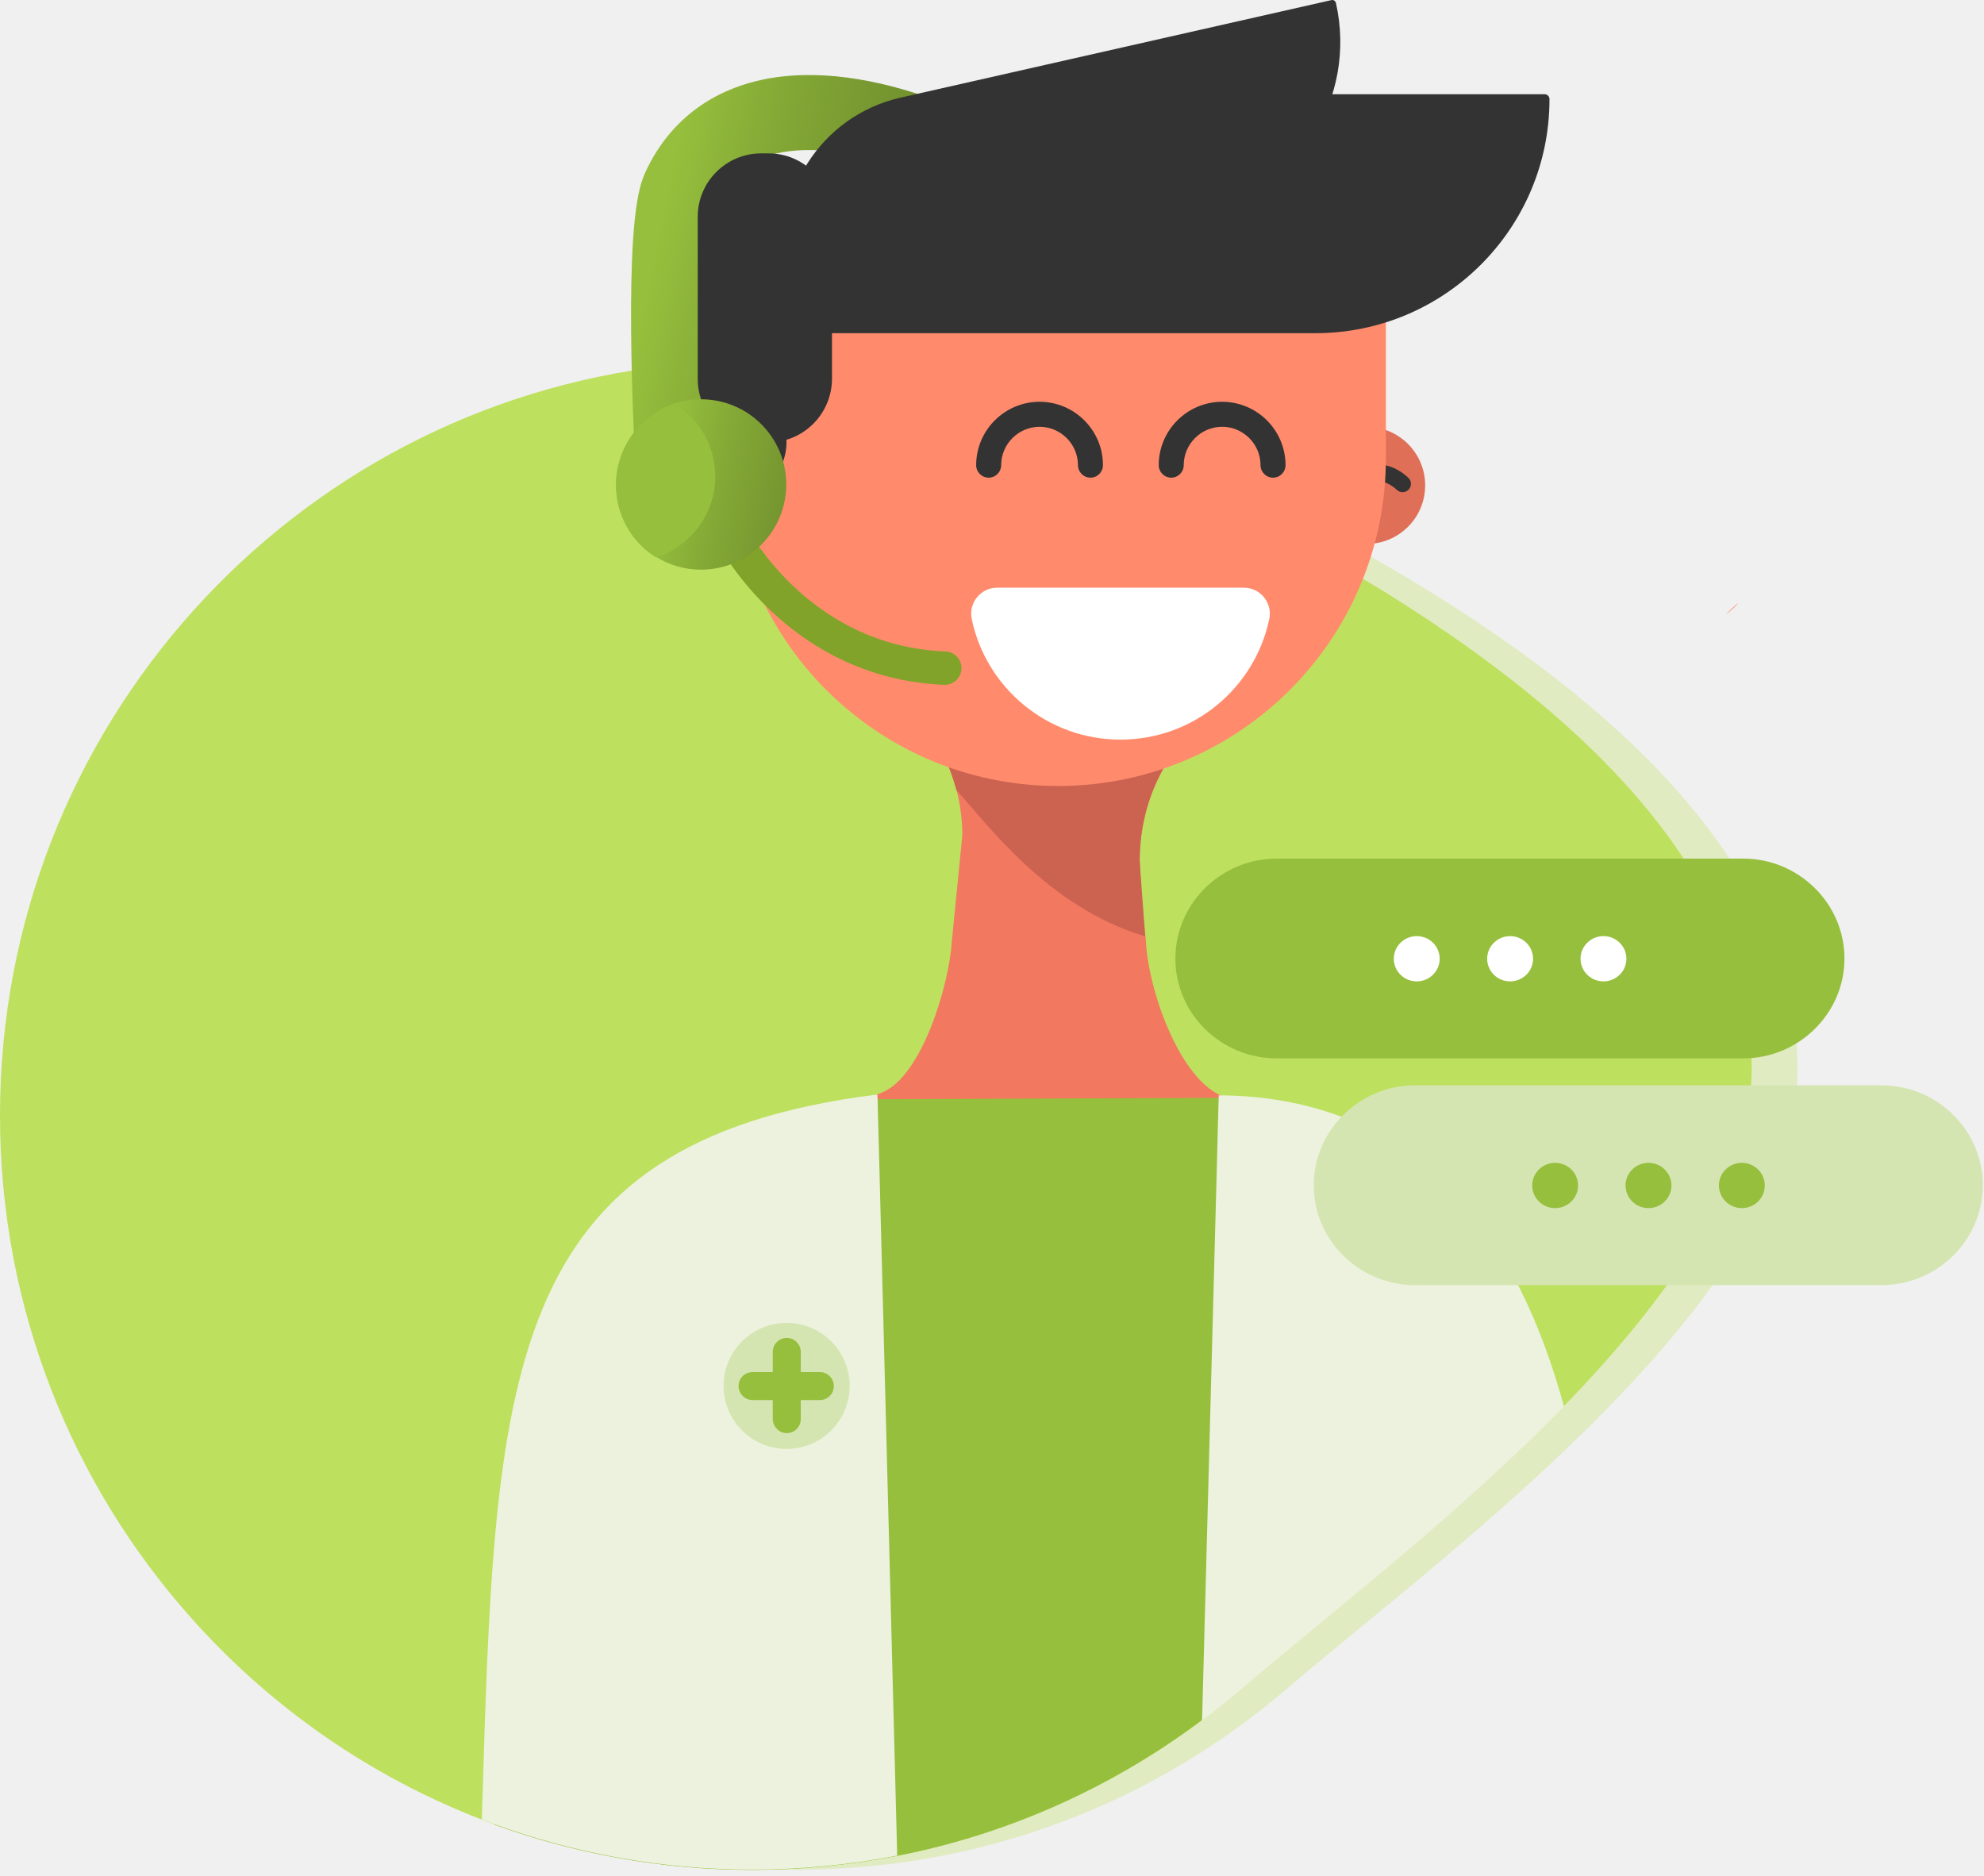
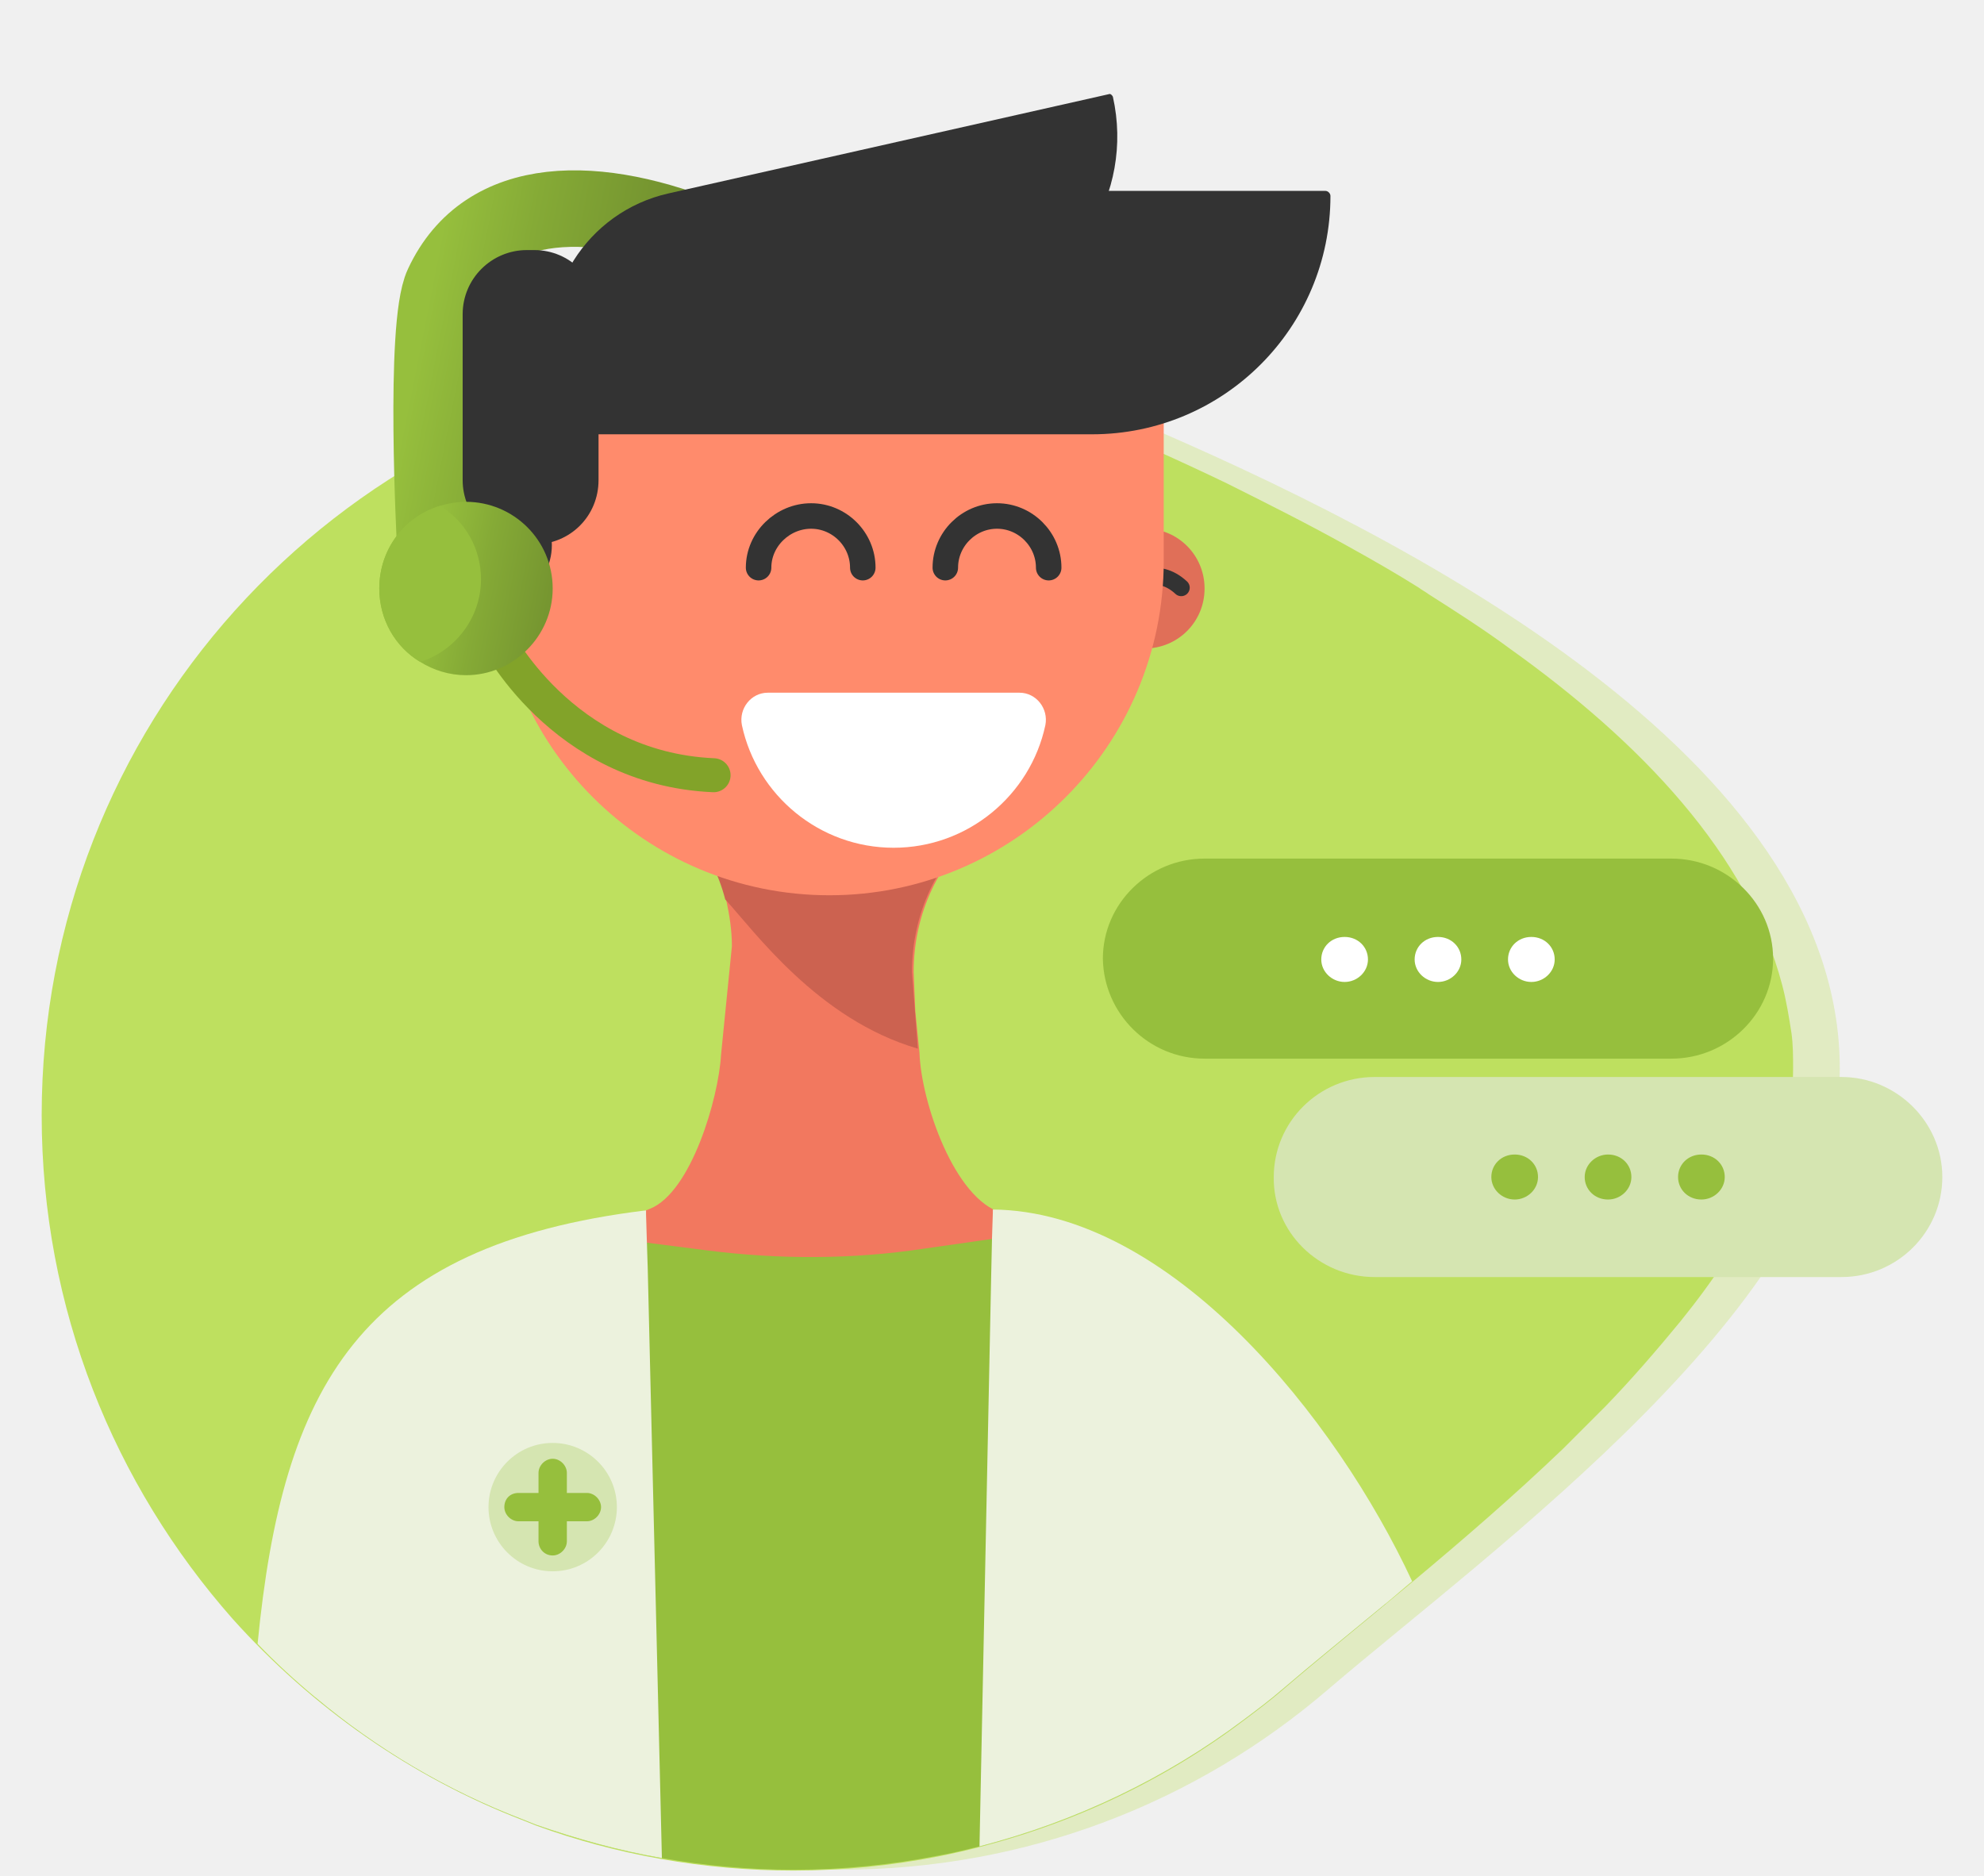
- <svg xmlns="http://www.w3.org/2000/svg" xmlns:xlink="http://www.w3.org/1999/xlink" width="238" height="225" viewBox="0 0 238 225" version="1.1">
-   <g id="Canvas" transform="translate(-10624 -18606)">
-     <g id="Doctor service">
-       <g id="Group 2">
-         <g id="Group">
-           <g id="Group">
-             <g id="Group">
-               <g id="path0 fill 8">
-                 <use xlink:href="#path0_fill" transform="translate(10629.5 18649.3)" fill="#BEE05F" fill-opacity="0.32" />
-               </g>
-               <g id="Vector">
-                 <use xlink:href="#path1_fill" transform="translate(10624 18649.3)" fill="#BEE05F" />
-               </g>
-             </g>
-             <g id="Vector">
-               <use xlink:href="#path2_fill" transform="translate(10831 18678.3)" fill="#FF8B6C" />
-             </g>
+ <svg xmlns="http://www.w3.org/2000/svg" version="1.1" id="Layer_1" x="0px" y="0px" viewBox="0 0 238 225" style="enable-background:new 0 0 238 225;" xml:space="preserve">
+   <style type="text/css">
+ 	.st0{fill:#BEE05F;fill-opacity:0.32;}
+ 	.st1{fill:#BEE05F;}
+ 	.st2{fill:#FF8B6C;}
+ 	.st3{fill:none;stroke:#333333;stroke-width:2;stroke-linecap:round;stroke-linejoin:round;stroke-miterlimit:10;}
+ 	.st4{fill:#96BF3D;}
+ 	.st5{fill:none;stroke:url(#SVGID_1_);stroke-width:9.177;stroke-miterlimit:10;}
+ 	.st6{fill:#F2785F;}
+ 	.st7{fill:#CC6250;}
+ 	.st8{fill:#E06F58;}
+ 	.st9{fill:none;stroke:#333333;stroke-width:2.039;stroke-linecap:round;stroke-linejoin:round;stroke-miterlimit:10;}
+ 	.st10{fill:none;stroke:#333333;stroke-width:3.059;stroke-linecap:round;stroke-linejoin:round;stroke-miterlimit:10;}
+ 	.st11{fill:#FFFFFF;}
+ 	.st12{fill:#333333;}
+ 	.st13{fill:none;stroke:#82A329;stroke-width:4.079;stroke-linecap:round;stroke-linejoin:round;stroke-miterlimit:10;}
+ 	.st14{fill:url(#SVGID_2_);}
+ 	.st15{fill:#ECF2DD;}
+ 	.st16{fill:#D5E5B1;}
+ </style>
+   <g>
+     <path class="st0" d="M10.6,133.8c0,23.2,8.7,44.3,22.9,60.3c16.5,18.5,40.6,30.2,67.3,30.2c22.4,0,42.8-8.1,58.6-21.7   c19.4-16.6,61.3-46.8,61.3-74.4c0-37.4-52.2-63.9-84.6-77.7c-2.5-1.1-5.2-2-7.8-2.9c-8.7-2.8-17.9-4.3-27.5-4.3   C51,43.3,10.6,83.8,10.6,133.8z" />
+     <path class="st1" d="M215.1,128.2c0,10-5.5,20.4-13.5,30.3c-2.8,3.4-5.8,6.9-9,10.2c-1.7,1.7-3.4,3.4-5.1,5.1   c-11.9,11.4-25,21.5-33.6,28.9c-1.5,1.3-3.1,2.5-4.7,3.7c-10.6,8-23.1,13.6-36.6,16.3c-5.6,1.1-11.4,1.7-17.4,1.7   c-10.8,0-21.3-1.9-30.9-5.4c-0.5-0.2-1-0.4-1.5-0.6c-13.5-5.2-25.4-13.6-34.9-24.2C13.7,178.1,5,157,5,133.8   c0-46.6,35.1-84.9,80.2-90c1.2-0.1,2.4-0.3,3.5-0.3c2.2-0.2,4.3-0.2,6.6-0.2c0.4,0,0.8,0,1.1,0c0.1,0,0.3,0,0.4,0   c2.7,0.1,5.3,0.2,8,0.5c4.8,0.5,9.6,1.4,14.2,2.7c1.3,0.4,2.6,0.7,3.8,1.1c2.7,0.9,5.3,1.8,7.8,2.9c5.1,2.2,10.8,4.7,16.6,7.5   c4.8,2.4,9.8,4.9,14.8,7.7c2.7,1.5,5.5,3.1,8.2,4.8c0.4,0.3,0.8,0.5,1.2,0.8c3.3,2.1,6.6,4.2,9.7,6.5   c15.7,11.2,28.6,24.7,32.7,40.4c0.5,1.9,0.8,3.8,1.1,5.7C215.1,125.3,215.1,126.8,215.1,128.2z" />
+     <path class="st2" d="M92.6,65.2c3.9,0,7-3.1,7-7c0-3.9-3.1-7-7-7s-7,3.1-7,7C85.6,62.1,88.7,65.2,92.6,65.2z" />
+     <path class="st3" d="M93.7,57.5c0,0-2.8-2-5.7,0.6" />
+     <g>
+       <g>
+         <path class="st4" d="M166.2,192.4c-4.6,3.8-8.8,7.2-12.3,10.2c-1.5,1.3-3.1,2.5-4.7,3.7c-9.3,7-20.1,12.2-31.7,15.2     c-1.6,0.4-3.2,0.8-4.9,1.1c-5.6,1.1-11.4,1.7-17.4,1.7c-5.4,0-10.7-0.5-15.8-1.4c-5.2-0.9-10.2-2.3-15.1-4     c-0.5-0.2-1-0.4-1.5-0.6c-9.2-3.5-17.6-8.5-25-14.7c4.5-20.8,9.3-42.7,11.7-44.8c8-7.2,20.1-11.2,24.8-12.5c0.1,0,0.1,0,0.2-0.1     c0.2,0,0.3-0.1,0.4-0.1c0.1,0,0.3-0.1,0.3-0.1c0,0,0,0,0.1,0c0.1,0,0.2,0,0.2-0.1c0.1,0,0.3-0.1,0.4-0.1l0.1,0h0c0,0,0,0,0,0     c0,0,0,0,0.1,0c0,0,0,0,0,0h1.3l41.7-0.2h0.9c0,0,0,0,0,0c0,0,0,0,0,0c0,0,0,0,0,0c0,0,0,0,0,0c0,0,0,0,0.1,0     c0.1,0,0.2,0,0.3,0.1c0.1,0,0.1,0,0.2,0c0.1,0,0.1,0,0.2,0.1c0.1,0,0.1,0,0.2,0.1c0,0,0.1,0,0.1,0c0.1,0,0.1,0,0.2,0.1     c0.1,0,0.1,0,0.2,0.1c4.5,1.2,16.6,5.2,24.5,13.4C148.1,161.2,160.5,178.6,166.2,192.4z" />
+       </g>
+       <g>
+         <linearGradient id="SVGID_1_" gradientUnits="userSpaceOnUse" x1="-434.721" y1="642.091" x2="-433.702" y2="642.091" gradientTransform="matrix(-31.3256 -6.2037 6.206 -31.3138 -17516.387 17436.363)">
+           <stop offset="0" style="stop-color:#718F2E" />
+           <stop offset="0.272" style="stop-color:#769630" />
+           <stop offset="0.669" style="stop-color:#85AA36" />
+           <stop offset="1" style="stop-color:#96BF3D" />
+         </linearGradient>
+         <path class="st5" d="M52.2,65.3c0,0-1.4-26.2,0.9-31.1c5.2-11.2,18.7-11.1,32.5-5.3" />
+         <g>
+           <path class="st6" d="M75.7,145.9l2.3-0.9c4.9-2,8.2-13.2,8.5-18.5l1.3-13c0-1.9-0.3-3.8-0.7-5.6c-0.8-3.1-2.2-5.9-4.2-8.5      c-0.3-0.3-0.5-0.6-0.7-0.7l35.7-0.2h0.8c-0.2,0.1-0.4,0.2-0.6,0.4c0,0,0,0,0,0c-5.5,4.1-8.5,10.8-8.5,17.7l0.2,4.7l0.5,5      c0.2,5.9,4.2,17.6,9.9,19.2c1.5,0.6,1.3,2.7-0.3,3l-9.1,1.3c-8.6,1.3-17.4,1.3-26,0.2l-8.6-1.1      C74.4,148.6,74.2,146.4,75.7,145.9z" />
+           <path class="st7" d="M82.1,98.7c0.3,0.1,0.5,0.4,0.7,0.7c1.9,2.5,3.4,5.4,4.2,8.5c3.5,3.8,11.1,14.4,23.1,17.9l-0.7-9.2      c0-6.9,3-13.6,8.5-17.7c-0.1-0.1-0.1-0.3-0.2-0.4L82.1,98.7z" />
+         </g>
+         <g>
+           <g>
+             <path class="st8" d="M137.3,77.8c4,0,7.2-3.2,7.2-7.2c0-4-3.2-7.2-7.2-7.2c-4,0-7.2,3.2-7.2,7.2       C130.1,74.6,133.3,77.8,137.3,77.8z" />
+             <path class="st9" d="M135.9,69.9c0,0,2.9-2.1,5.8,0.6" />
+             <path class="st2" d="M99.5,107.4c22.1,0,40.1-18,40.1-40.1V33.5h-49c-17.2,0-31.2,14-31.2,31.2v2.7       C59.4,89.5,77.4,107.4,99.5,107.4z" />
+             <path class="st10" d="M125.8,68.1c0-3.4-2.8-6.2-6.2-6.2c-3.4,0-6.2,2.8-6.2,6.2" />
+             <path class="st10" d="M103.5,68.1c0-3.4-2.8-6.2-6.2-6.2S91,64.7,91,68.1" />
+             <path class="st11" d="M92.1,83.1c-2,0-3.5,1.9-3.1,3.9c1.8,8.4,9.3,14.7,18.2,14.7s16.4-6.3,18.2-14.7c0.4-2-1.1-3.9-3.1-3.9       H92.1z" />
          </g>
+           <path class="st12" d="M63.3,52.1h67.7c15.8,0,28.6-12.8,28.6-28.6c0-0.3-0.3-0.6-0.6-0.6H87.4c-13.3,0-24.1,10.8-24.1,24.1V52.1      z" />
+           <path class="st12" d="M67.4,48.7l49.8-11.3c11.7-2.6,18.9-14.2,16.3-25.8c-0.1-0.2-0.3-0.4-0.5-0.3L80.2,23.2      c-9.8,2.2-16,12-13.7,21.8L67.4,48.7z" />
+           <path class="st12" d="M59.4,61.5v7.8c0,1.8,2,3,3.5,2c2-1.2,3.3-3.4,3.3-5.9c0-2.5-1.3-4.7-3.3-5.9      C61.4,58.5,59.4,59.6,59.4,61.5z" />
+           <path class="st12" d="M64.1,65.3h-0.9c-4.3,0-7.7-3.5-7.7-7.7V37.7c0-4.3,3.5-7.7,7.7-7.7h0.9c4.3,0,7.7,3.5,7.7,7.7v19.9      C71.8,61.9,68.4,65.3,64.1,65.3z" />
        </g>
-         <g id="Group">
-           <g id="Vector">
-             <use xlink:href="#path3_stroke" transform="translate(10704.2 18619.5)" fill="url(#paint3_linear)" />
-           </g>
-           <g id="Group">
-             <g id="Group">
-               <g id="Vector">
-                 <use xlink:href="#path4_fill" transform="translate(10741.3 18745.1)" fill="#718F2E" />
-               </g>
-               <g id="Vector">
-                 <use xlink:href="#path5_fill" transform="translate(10725.4 18737.6)" fill="#D5E5B1" />
-               </g>
-               <g id="Group">
-                 <g id="Group">
-                   <g id="Group">
-                     <g id="Vector">
-                       <use xlink:href="#path6_fill" transform="translate(10704.6 18657.2)" fill="#FF8B6C" />
-                     </g>
-                   </g>
-                   <g id="Vector">
-                     <use xlink:href="#path7_stroke" transform="translate(10707 18662.7)" fill="#333333" />
-                   </g>
-                 </g>
-                 <g id="Vector">
-                   <use xlink:href="#path8_fill" transform="translate(10726.6 18691.5)" fill="#F2785F" />
-                 </g>
-                 <g id="Vector">
-                   <use xlink:href="#path9_fill" transform="translate(10733.9 18691.5)" fill="#CC6250" />
-                 </g>
-                 <g id="Group">
-                   <g id="Group">
-                     <g id="Vector">
-                       <use xlink:href="#path10_fill" transform="translate(10780.9 18657.2)" fill="#E06F58" />
-                     </g>
-                   </g>
-                   <g id="Vector">
-                     <use xlink:href="#path11_stroke" transform="translate(10786.6 18662.7)" fill="#333333" />
-                   </g>
-                   <g id="Group">
-                     <g id="Vector">
-                       <use xlink:href="#path12_fill" transform="translate(10711.6 18627.8)" fill="#FF8B6C" />
-                     </g>
-                   </g>
-                 </g>
-               </g>
-               <g id="Group">
-                 <g id="Vector">
-                   <use xlink:href="#path13_fill" transform="translate(10683.3 18737.7)" fill="#96BF3D" />
-                 </g>
-                 <g id="Vector">
-                   <use xlink:href="#path14_fill" transform="translate(10681.8 18737.3)" fill="#ECF2DD" />
-                 </g>
-                 <g id="Vector">
-                   <use xlink:href="#path15_fill" transform="translate(10768.2 18737.4)" fill="#ECF2DD" />
-                 </g>
-               </g>
-             </g>
-             <g id="Group">
-               <g id="Vector">
-                 <use xlink:href="#path16_fill" transform="translate(10710.8 18764.7)" fill="#D5E5B1" />
-               </g>
-               <g id="Group">
-                 <g id="Vector">
-                   <use xlink:href="#path17_fill" transform="translate(10716.7 18766.5)" fill="#96BF3D" />
-                 </g>
-                 <g id="Vector">
-                   <use xlink:href="#path18_fill" transform="translate(10712.6 18770.6)" fill="#96BF3D" />
-                 </g>
-               </g>
-             </g>
-           </g>
-           <g id="Vector">
-             <use xlink:href="#path19_fill" transform="translate(10715.4 18617.3)" fill="#333333" />
-           </g>
-           <g id="Vector">
-             <use xlink:href="#path20_fill" transform="translate(10718.1 18606)" fill="#333333" />
-           </g>
-           <g id="Vector">
-             <use xlink:href="#path21_fill" transform="translate(10711.6 18652.9)" fill="#333333" />
-           </g>
-           <g id="Vector">
-             <use xlink:href="#path22_fill" transform="translate(10707.7 18624.4)" fill="#333333" />
-           </g>
-           <g id="Vector">
-             <use xlink:href="#path23_stroke" transform="translate(10764.5 18655.7)" fill="#333333" />
-           </g>
-           <g id="Vector">
-             <use xlink:href="#path23_stroke" transform="translate(10742.6 18655.7)" fill="#333333" />
-           </g>
-           <g id="Vector">
-             <use xlink:href="#path24_fill" transform="translate(10740.5 18676.5)" fill="#FFFFFF" />
-           </g>
-           <g id="Vector">
-             <use xlink:href="#path25_stroke" transform="translate(10711.6 18669.8)" fill="#82A329" />
-           </g>
-           <g id="Vector">
-             <use xlink:href="#path26_fill" transform="translate(10697.9 18653.9)" fill="url(#paint27_linear)" />
-           </g>
-           <g id="Vector">
-             <use xlink:href="#path27_fill" transform="translate(10697.9 18654.5)" fill="#96BF3D" />
-           </g>
+         <g>
+           <path class="st13" d="M59.4,76.3c0,0,7.9,15.9,26.2,16.7" />
+           <linearGradient id="SVGID_2_" gradientUnits="userSpaceOnUse" x1="-443.382" y1="634.838" x2="-442.362" y2="634.838" gradientTransform="matrix(-19.7181 -3.905 3.9064 -19.7106 -11151.487 10855.235)">
+             <stop offset="0" style="stop-color:#718F2E" />
+             <stop offset="0.272" style="stop-color:#769630" />
+             <stop offset="0.669" style="stop-color:#85AA36" />
+             <stop offset="1" style="stop-color:#96BF3D" />
+           </linearGradient>
+           <path class="st14" d="M45.5,70.6c0,3.7,1.9,7,4.9,8.8c1.6,1,3.5,1.6,5.5,1.6c5.7,0,10.4-4.7,10.4-10.4c0-5.8-4.7-10.4-10.4-10.4      c-1.1,0-2.2,0.2-3.2,0.5C48.5,62,45.5,65.9,45.5,70.6z" />
+           <path class="st4" d="M45.5,70.6c0,3.7,1.9,7,4.9,8.8c4.2-1.3,7.3-5.3,7.3-9.9c0-3.7-1.9-7-4.9-8.8C48.5,62,45.5,65.9,45.5,70.6z      " />
        </g>
      </g>
-       <g id="Group 2.1">
-         <g id="Group 2">
-           <g id="Vector">
-             <use xlink:href="#path28_fill" transform="translate(10765 18709)" fill="#96BF3D" />
-           </g>
-           <g id="Group">
-             <g id="Vector">
-               <use xlink:href="#path29_fill" transform="translate(10791.2 18718.3)" fill="#FFFFFF" />
-             </g>
-             <g id="Vector">
-               <use xlink:href="#path30_fill" transform="translate(10802.4 18718.3)" fill="#FFFFFF" />
-             </g>
-             <g id="Vector">
-               <use xlink:href="#path29_fill" transform="translate(10813.6 18718.3)" fill="#FFFFFF" />
-             </g>
-           </g>
-         </g>
-         <g id="Group">
-           <g id="Vector">
-             <use xlink:href="#path31_fill" transform="translate(10781.6 18736.2)" fill="#D5E5B1" />
-           </g>
-           <g id="Group">
-             <g id="Vector">
-               <use xlink:href="#path32_fill" transform="translate(10807.8 18745.5)" fill="#96BF3D" />
-             </g>
-             <g id="Vector">
-               <use xlink:href="#path33_fill" transform="translate(10819 18745.5)" fill="#96BF3D" />
-             </g>
-             <g id="Vector">
-               <use xlink:href="#path34_fill" transform="translate(10830.2 18745.5)" fill="#96BF3D" />
+       <g>
+         <path class="st15" d="M169.4,189.7c-1.1,0.9-2.1,1.8-3.2,2.7c-4.6,3.8-8.8,7.2-12.3,10.2c-1.5,1.3-3.1,2.5-4.7,3.7     c-9.3,7-20.1,12.2-31.7,15.2l1.4-68.4l0.1-4.5v-0.1l0.1-3v-0.4h0C140.4,145.3,160.3,170.1,169.4,189.7z" />
+         <g>
+           <path class="st15" d="M79.4,222.9c-5.2-0.9-10.2-2.3-15.1-4c-0.5-0.2-1-0.4-1.5-0.6c-9.2-3.5-17.6-8.5-25-14.7      c-2.4-2-4.7-4.1-6.9-6.4c3-30.7,12.1-47.8,46.6-52v0l0,0.5v0l0.1,3.3v0l0.1,3.1L79.4,222.9z" />
+           <g>
+             <path class="st16" d="M66.3,188.5c4.3,0,7.7-3.5,7.7-7.7c0-4.3-3.5-7.7-7.7-7.7c-4.3,0-7.7,3.5-7.7,7.7       C58.6,185,62,188.5,66.3,188.5z" />
+             <g>
+               <path class="st4" d="M66.3,186.6c0.9,0,1.7-0.8,1.7-1.7v-8.2c0-0.9-0.8-1.7-1.7-1.7s-1.7,0.8-1.7,1.7v8.2        C64.6,185.8,65.3,186.6,66.3,186.6z" />
+               <path class="st4" d="M60.5,180.8c0,0.9,0.8,1.7,1.7,1.7h8.2c0.9,0,1.7-0.8,1.7-1.7s-0.8-1.7-1.7-1.7h-8.2        C61.2,179.1,60.5,179.8,60.5,180.8z" />
            </g>
          </g>
        </g>
      </g>
    </g>
+     <g>
+       <path class="st4" d="M144.5,127h56c6.7,0,12.2-5.4,12.2-12c0-6.6-5.5-12-12.2-12h-56c-6.7,0-12.2,5.4-12.2,12    C132.4,121.6,137.8,127,144.5,127z" />
+       <path class="st11" d="M161.3,117.8c1.5,0,2.8-1.2,2.8-2.7s-1.2-2.7-2.8-2.7s-2.8,1.2-2.8,2.7S159.8,117.8,161.3,117.8z" />
+       <path class="st11" d="M172.5,117.8c1.5,0,2.8-1.2,2.8-2.7s-1.2-2.7-2.8-2.7s-2.8,1.2-2.8,2.7S171,117.8,172.5,117.8z" />
+       <path class="st11" d="M183.7,117.8c1.5,0,2.8-1.2,2.8-2.7s-1.2-2.7-2.8-2.7s-2.8,1.2-2.8,2.7S182.2,117.8,183.7,117.8z" />
+     </g>
+     <g>
+       <path class="st16" d="M164.9,153.2h56c6.7,0,12.1-5.4,12.1-12c0-6.6-5.5-12-12.1-12h-56c-6.7,0-12.1,5.4-12.1,12    C152.7,147.8,158.2,153.2,164.9,153.2z" />
+       <path class="st4" d="M181.7,143.9c1.5,0,2.8-1.2,2.8-2.7c0-1.5-1.2-2.7-2.8-2.7s-2.8,1.2-2.8,2.7    C178.9,142.7,180.2,143.9,181.7,143.9z" />
+       <path class="st4" d="M192.9,143.9c1.5,0,2.8-1.2,2.8-2.7c0-1.5-1.2-2.7-2.8-2.7c-1.5,0-2.8,1.2-2.8,2.7    C190.1,142.7,191.3,143.9,192.9,143.9z" />
+       <path class="st4" d="M204.1,143.9c1.5,0,2.8-1.2,2.8-2.7c0-1.5-1.2-2.7-2.8-2.7s-2.8,1.2-2.8,2.7    C201.3,142.7,202.5,143.9,204.1,143.9z" />
+     </g>
  </g>
-   <defs>
-     <linearGradient id="paint3_linear" x1="0" y1="0" x2="1" y2="0" gradientUnits="userSpaceOnUse" gradientTransform="matrix(-31.3256 -6.20363 -6.20597 31.3138 32.7037 7.46508)">
-       <stop offset="0" stop-color="#718F2E" />
-       <stop offset="0.272" stop-color="#769630" />
-       <stop offset="0.669" stop-color="#85AA36" />
-       <stop offset="1" stop-color="#96BF3D" />
-     </linearGradient>
-     <linearGradient id="paint27_linear" x1="0" y1="0" x2="1" y2="0" gradientUnits="userSpaceOnUse" gradientTransform="matrix(-19.718 -3.90494 -3.90641 19.7106 27.0813 3.34202)">
-       <stop offset="0" stop-color="#718F2E" />
-       <stop offset="0.272" stop-color="#769630" />
-       <stop offset="0.669" stop-color="#85AA36" />
-       <stop offset="1" stop-color="#96BF3D" />
-     </linearGradient>
-     <path id="path0_fill" d="M -1.36766e-05 90.493C -1.36766e-05 113.648 8.683 134.787 22.94 150.775C 39.465 169.31 63.498 180.986 90.247 180.986C 112.598 180.986 133.074 172.838 148.843 159.314C 168.226 142.739 210.128 112.472 210.128 84.921C 210.128 47.514 157.89 20.971 125.567 7.196C 123.018 6.104 120.413 5.152 117.752 4.284C 109.069 1.512 99.826 1.62025e-05 90.219 1.62025e-05C 40.418 -0.028 -1.36766e-05 40.515 -1.36766e-05 90.493Z" />
-     <path id="path1_fill" d="M 210.128 84.949C 210.128 94.945 204.61 105.304 196.655 115.216C 193.882 118.66 190.829 122.076 187.608 125.38C 185.928 127.088 184.219 128.796 182.482 130.447C 170.606 141.815 157.47 151.923 148.843 159.342C 147.33 160.63 145.79 161.862 144.193 163.066C 133.578 171.018 121.141 176.702 107.641 179.334C 102.011 180.426 96.213 181.014 90.247 181.014C 79.407 181.014 68.988 179.082 59.352 175.582C 58.848 175.386 58.344 175.19 57.812 174.994C 44.311 169.786 32.379 161.414 22.94 150.803C 8.683 134.815 6.83828e-06 113.676 6.83828e-06 90.521C 6.83828e-06 43.959 35.068 5.6 80.163 0.56C 81.34 0.42 82.516 0.308 83.693 0.224C 85.849 0.056 88.034 0 90.247 0C 90.611 0 91.003 0 91.367 0C 91.507 0 91.675 0 91.815 0C 94.504 0.056 97.165 0.224 99.77 0.476C 104.616 0.98 109.349 1.876 113.943 3.136C 115.231 3.5 116.52 3.864 117.78 4.284C 120.441 5.152 123.046 6.104 125.595 7.196C 130.721 9.38 136.351 11.9 142.177 14.7C 147.022 17.051 152.008 19.599 156.994 22.371C 159.739 23.911 162.484 25.507 165.2 27.159C 165.621 27.411 166.041 27.663 166.433 27.915C 169.766 29.987 173.015 32.143 176.18 34.411C 191.838 45.582 204.806 59.106 208.839 74.785C 209.316 76.661 209.68 78.593 209.904 80.525C 210.044 82.009 210.128 83.465 210.128 84.949Z" />
-     <path id="path2_fill" d="M 1.513 0C 1.513 0 1.148 0.616 -2.73531e-05 1.428L 1.513 0Z" />
-     <path id="path3_stroke" d="M 1.32 9.005L 5.386 10.932L 5.391 10.922L 5.395 10.913L 1.32 9.005ZM 0.395 39.524C 4.889 39.289 4.889 39.289 4.889 39.289C 4.889 39.289 4.889 39.289 4.889 39.289C 4.889 39.288 4.889 39.287 4.889 39.286C 4.889 39.283 4.889 39.279 4.889 39.274C 4.888 39.263 4.887 39.245 4.886 39.222C 4.884 39.176 4.88 39.105 4.876 39.013C 4.867 38.829 4.853 38.556 4.838 38.205C 4.806 37.503 4.763 36.493 4.718 35.265C 4.628 32.805 4.533 29.485 4.507 26.026C 4.481 22.553 4.526 19.008 4.709 16.074C 4.801 14.604 4.924 13.356 5.075 12.381C 5.243 11.302 5.395 10.914 5.386 10.932L -2.747 7.078C -3.322 8.292 -3.625 9.756 -3.818 11C -4.027 12.349 -4.172 13.896 -4.273 15.512C -4.475 18.75 -4.52 22.535 -4.493 26.093C -4.466 29.666 -4.368 33.078 -4.276 35.592C -4.23 36.851 -4.186 37.888 -4.153 38.613C -4.137 38.975 -4.123 39.259 -4.114 39.454C -4.109 39.551 -4.105 39.626 -4.103 39.678C -4.101 39.703 -4.1 39.723 -4.1 39.736C -4.099 39.743 -4.099 39.748 -4.099 39.752C -4.099 39.754 -4.099 39.755 -4.098 39.757C -4.098 39.757 -4.098 39.758 -4.098 39.758C -4.098 39.758 -4.098 39.758 0.395 39.524ZM 5.395 10.913C 7.197 7.066 10.279 5.122 14.61 4.624C 19.184 4.098 25.054 5.25 31.448 7.944L 34.942 -0.35C 27.779 -3.368 20.274 -5.086 13.582 -4.317C 6.645 -3.52 0.569 -0.004 -2.756 7.097L 5.395 10.913Z" />
-     <path id="path4_fill" d="M 18.374 1.627L 13.193 11.566C 11.764 14.282 7.955 14.45 6.302 11.846L 2.73531e-05 0.731C 2.73531e-05 0.759 10.476 -1.425 18.374 1.627Z" />
-     <path id="path5_fill" d="M 19.053 10.416C 41.349 13.775 49.444 4.48 49.108 2.8C 48.799 1.232 47.539 0.532 47.399 0.448C 46.306 0.14 45.662 -1.59156e-14 45.662 -1.59156e-14L 2.64 0.168C 2.64 0.168 1.939 0.336 0.735 0.672C -0.329 1.512 -3.242 7.056 19.053 10.416Z" />
-     <path id="path6_fill" d="M 7.03 14.056C 10.913 14.056 14.061 10.909 14.061 7.028C 14.061 3.146 10.913 0 7.03 0C 3.148 0 0 3.146 0 7.028C 0 10.909 3.148 14.056 7.03 14.056Z" />
-     <path id="path7_stroke" d="M 5.072 1.567C 5.52 1.89 6.145 1.79 6.468 1.342C 6.792 0.894 6.691 0.269 6.244 -0.054L 5.072 1.567ZM -0.681 0.612C -1.086 0.988 -1.108 1.621 -0.732 2.026C -0.356 2.43 0.277 2.453 0.681 2.077L -0.681 0.612ZM 5.658 0.756C 6.244 -0.054 6.243 -0.054 6.243 -0.055C 6.242 -0.055 6.242 -0.055 6.242 -0.056C 6.241 -0.056 6.24 -0.056 6.24 -0.057C 6.238 -0.058 6.236 -0.059 6.234 -0.061C 6.231 -0.063 6.226 -0.066 6.221 -0.07C 6.211 -0.077 6.198 -0.086 6.182 -0.097C 6.15 -0.118 6.107 -0.146 6.053 -0.179C 5.946 -0.245 5.796 -0.33 5.609 -0.421C 5.237 -0.602 4.704 -0.811 4.059 -0.922C 2.731 -1.15 0.99 -0.943 -0.681 0.612L 0.681 2.077C 1.839 0.999 2.927 0.913 3.721 1.049C 4.136 1.12 4.487 1.257 4.734 1.377C 4.857 1.437 4.95 1.491 5.009 1.527C 5.038 1.544 5.058 1.558 5.069 1.565C 5.075 1.569 5.078 1.571 5.078 1.571C 5.079 1.571 5.078 1.571 5.077 1.571C 5.077 1.57 5.076 1.57 5.075 1.569C 5.075 1.569 5.074 1.568 5.074 1.568C 5.074 1.568 5.073 1.568 5.073 1.568C 5.073 1.567 5.072 1.567 5.658 0.756Z" />
-     <path id="path8_fill" d="M 0.994 46.478L 3.235 45.554C 8.025 43.566 11.274 32.591 11.582 27.439L 12.842 14.7C 12.842 12.824 12.59 11.004 12.142 9.24C 11.358 6.244 9.957 3.416 8.053 0.924C 7.801 0.588 7.548 0.336 7.324 0.196L 42.336 -1.70893e-06L 43.121 -1.70893e-06C 42.925 0.112 42.728 0.224 42.504 0.392C 42.504 0.392 42.504 0.392 42.476 0.392C 37.071 4.424 34.13 11.004 34.13 17.751L 34.326 22.371L 34.858 27.299C 35.082 33.095 38.975 44.519 44.521 46.17C 45.978 46.73 45.754 48.858 44.213 49.082L 35.334 50.37C 26.875 51.602 18.304 51.686 9.817 50.566L 1.358 49.446C -0.266 49.194 -0.49 47.01 0.994 46.478Z" />
-     <path id="path9_fill" d="M -1.36766e-05 0.224C 0.252 0.364 0.504 0.644 0.728 0.952C 2.633 3.444 4.033 6.272 4.818 9.268C 8.263 12.992 15.685 23.351 27.477 26.823L 26.805 17.751C 26.805 11.004 29.746 4.424 35.152 0.392C 35.096 0.252 35.04 0.14 34.984 3.41785e-06L -1.36766e-05 0.224Z" />
-     <path id="path10_fill" d="M 7.03 14.056C 10.913 14.056 14.061 10.909 14.061 7.028C 14.061 3.146 10.913 0 7.03 0C 3.148 0 2.73531e-05 3.146 2.73531e-05 7.028C 2.73531e-05 10.909 3.148 14.056 7.03 14.056Z" />
-     <path id="path11_stroke" d="M -0.586 -0.054C -1.033 0.269 -1.134 0.894 -0.811 1.342C -0.487 1.79 0.138 1.89 0.586 1.567L -0.586 -0.054ZM 4.977 2.077C 5.381 2.453 6.014 2.43 6.39 2.026C 6.766 1.621 6.743 0.988 6.339 0.612L 4.977 2.077ZM -2.73531e-05 0.756C 0.586 1.567 0.585 1.567 0.585 1.568C 0.585 1.568 0.584 1.568 0.584 1.568C 0.584 1.568 0.583 1.569 0.583 1.569C 0.582 1.57 0.581 1.57 0.581 1.571C 0.58 1.571 0.579 1.571 0.58 1.571C 0.58 1.571 0.583 1.569 0.589 1.565C 0.599 1.558 0.62 1.544 0.649 1.527C 0.708 1.491 0.801 1.437 0.924 1.377C 1.17 1.257 1.522 1.12 1.937 1.049C 2.731 0.913 3.819 0.999 4.977 2.077L 6.339 0.612C 4.668 -0.943 2.927 -1.15 1.599 -0.922C 0.954 -0.811 0.421 -0.602 0.049 -0.421C -0.138 -0.33 -0.288 -0.245 -0.395 -0.179C -0.449 -0.146 -0.492 -0.118 -0.524 -0.097C -0.54 -0.086 -0.553 -0.077 -0.563 -0.07C -0.568 -0.066 -0.573 -0.063 -0.577 -0.061C -0.578 -0.059 -0.58 -0.058 -0.582 -0.057C -0.582 -0.057 -0.583 -0.056 -0.584 -0.056C -0.584 -0.055 -0.585 -0.055 -0.585 -0.055C -0.585 -0.054 -0.586 -0.054 -2.73531e-05 0.756Z" />
-     <path id="path12_fill" d="M 39.325 72.49C 61.033 72.49 78.651 54.878 78.651 33.179L 78.651 8.54463e-07L 30.587 8.54463e-07C 13.697 8.54463e-07 2.73531e-05 13.691 2.73531e-05 30.575L 2.73531e-05 33.179C 2.73531e-05 54.878 17.618 72.49 39.325 72.49Z" />
-     <path id="path13_fill" d="M 123.13 42.054C 111.254 53.422 98.118 63.53 89.491 70.95C 87.978 72.237 86.438 73.469 84.841 74.673C 74.225 82.625 61.789 88.309 48.288 90.941C 42.659 92.033 36.861 92.621 30.895 92.621C 20.055 92.621 9.635 90.689 1.36766e-05 87.189C 5.266 68.038 14.761 16.267 18.486 12.936C 26.385 5.908 38.233 1.96 42.799 0.644C 42.883 0.616 42.939 0.616 43.023 0.588C 43.163 0.56 43.303 0.504 43.415 0.476C 43.527 0.448 43.667 0.42 43.751 0.392C 43.751 0.392 43.779 0.392 43.807 0.392C 43.891 0.364 43.975 0.364 44.031 0.336C 44.171 0.308 44.311 0.252 44.423 0.224C 44.451 0.224 44.479 0.196 44.507 0.196L 44.535 0.196C 44.563 0.196 44.591 0.196 44.591 0.168C 44.619 0.168 44.619 0.168 44.647 0.168C 44.675 0.168 44.675 0.168 44.675 0.168L 45.908 0.168L 86.83 -3.41785e-06L 87.698 -3.41785e-06C 87.698 -3.41785e-06 87.726 -3.41785e-06 87.754 -3.41785e-06C 87.782 -3.41785e-06 87.81 0.028 87.838 0.028C 87.838 0.028 87.838 0.028 87.866 0.028C 87.894 0.028 87.922 0.028 87.95 0.056C 88.034 0.084 88.118 0.084 88.202 0.112C 88.258 0.112 88.314 0.14 88.37 0.14C 88.426 0.168 88.51 0.168 88.594 0.196C 88.678 0.224 88.734 0.224 88.818 0.252C 88.846 0.252 88.902 0.28 88.958 0.28C 89.042 0.308 89.099 0.308 89.183 0.336C 89.239 0.364 89.323 0.364 89.379 0.392C 93.804 1.596 105.652 5.46 113.439 13.579C 115.484 15.623 119.321 28.139 123.13 42.054Z" />
-     <path id="path14_fill" d="M 49.829 91.305C 44.199 92.397 38.401 92.985 32.435 92.985C 21.595 92.985 11.176 91.053 1.541 87.553C 1.036 87.357 0.532 87.161 1.36766e-05 86.965C 1.597 33.879 2.017 5.656 47.448 -1.70893e-06L 47.476 0.504L 47.56 3.836L 47.644 6.86L 49.829 91.305Z" />
-     <path id="path15_fill" d="M 43.415 37.323C 41.734 39.031 40.026 40.739 38.289 42.391C 26.413 53.758 13.277 63.866 4.65 71.285C 3.137 72.573 1.597 73.805 -1.36766e-05 75.009L 1.793 7.756L 1.905 3.304L 1.989 0.308L 1.989 0.028L 1.989 -1.59156e-14C 26.805 0.14 38.121 17.947 43.415 37.323Z" />
-     <path id="path16_fill" d="M 7.563 15.12C 11.739 15.12 15.125 11.735 15.125 7.56C 15.125 3.385 11.739 3.41785e-06 7.563 3.41785e-06C 3.386 3.41785e-06 -1.36766e-05 3.385 -1.36766e-05 7.56C -1.36766e-05 11.735 3.386 15.12 7.563 15.12Z" />
-     <path id="path17_fill" d="M 1.681 11.424C 2.605 11.424 3.361 10.668 3.361 9.744L 3.361 1.68C 3.361 0.756 2.605 3.41785e-06 1.681 3.41785e-06C 0.756 3.41785e-06 -1.36766e-05 0.756 -1.36766e-05 1.68L -1.36766e-05 9.744C 0.028 10.668 0.756 11.424 1.681 11.424Z" />
-     <path id="path18_fill" d="M -2.73531e-05 1.68C -2.73531e-05 2.604 0.756 3.36 1.681 3.36L 9.747 3.36C 10.672 3.36 11.428 2.604 11.428 1.68C 11.428 0.756 10.672 3.41785e-06 9.747 3.41785e-06L 1.681 3.41785e-06C 0.728 3.41785e-06 -2.73531e-05 0.756 -2.73531e-05 1.68Z" />
-     <path id="path19_fill" d="M 2.73531e-05 28.671L 66.383 28.671C 81.9 28.671 94.476 16.099 94.476 0.588C 94.476 0.28 94.224 4.27231e-07 93.888 4.27231e-07L 23.64 4.27231e-07C 10.588 4.27231e-07 2.73531e-05 10.584 2.73531e-05 23.631L 2.73531e-05 28.671Z" />
-     <path id="path20_fill" d="M 1.287 36.746L 50.163 25.686C 61.591 23.11 68.734 11.742 66.157 0.347C 66.101 0.123 65.877 -0.045 65.625 0.011L 13.919 11.714C 4.312 13.898 -1.738 23.446 0.446 33.05L 1.287 36.746Z" />
-     <path id="path21_fill" d="M 2.73531e-05 2.319L 2.73531e-05 9.935C 2.73531e-05 11.727 1.961 12.847 3.473 11.923C 5.434 10.747 6.75 8.591 6.75 6.127C 6.75 3.663 5.434 1.535 3.473 0.331C 1.961 -0.593 2.73531e-05 0.527 2.73531e-05 2.319Z" />
-     <path id="path22_fill" d="M 8.515 34.663L 7.591 34.663C 3.417 34.663 -1.36766e-05 31.247 -1.36766e-05 27.075L -1.36766e-05 7.588C -1.36766e-05 3.416 3.417 -7.9578e-15 7.591 -7.9578e-15L 8.515 -7.9578e-15C 12.688 -7.9578e-15 16.105 3.416 16.105 7.588L 16.105 27.075C 16.078 31.247 12.688 34.663 8.515 34.663Z" />
-     <path id="path23_stroke" d="M 10.712 6.104C 10.712 6.932 11.384 7.604 12.212 7.604C 13.041 7.604 13.712 6.932 13.712 6.104L 10.712 6.104ZM -1.5 6.104C -1.5 6.932 -0.828 7.604 -2.73531e-05 7.604C 0.828 7.604 1.5 6.932 1.5 6.104L -1.5 6.104ZM 13.712 6.104C 13.712 1.915 10.295 -1.5 6.106 -1.5L 6.106 1.5C 8.639 1.5 10.712 3.573 10.712 6.104L 13.712 6.104ZM 6.106 -1.5C 1.917 -1.5 -1.5 1.915 -1.5 6.104L 1.5 6.104C 1.5 3.573 3.573 1.5 6.106 1.5L 6.106 -1.5Z" />
-     <path id="path24_fill" d="M 3.125 0C 1.136 0 -0.349 1.848 0.071 3.78C 1.808 12.04 9.147 18.227 17.914 18.227C 26.681 18.227 34.019 12.04 35.756 3.78C 36.176 1.82 34.691 0 32.703 0L 3.125 0Z" />
-     <path id="path25_stroke" d="M 1.791 -0.89C 1.3 -1.879 0.1 -2.283 -0.89 -1.791C -1.879 -1.3 -2.283 -0.1 -1.791 0.89L 1.791 -0.89ZM 25.66 18.35C 26.764 18.395 27.695 17.536 27.739 16.432C 27.784 15.329 26.925 14.398 25.822 14.353L 25.66 18.35ZM 2.73531e-05 -8.54463e-07C -1.791 0.89 -1.791 0.89 -1.79 0.891C -1.79 0.892 -1.79 0.893 -1.789 0.893C -1.789 0.895 -1.788 0.897 -1.787 0.899C -1.785 0.903 -1.782 0.908 -1.779 0.914C -1.773 0.925 -1.765 0.941 -1.755 0.96C -1.736 0.999 -1.708 1.051 -1.673 1.118C -1.602 1.251 -1.499 1.438 -1.364 1.672C -1.094 2.14 -0.694 2.797 -0.158 3.581C 0.911 5.146 2.531 7.235 4.746 9.349C 9.182 13.583 16.057 17.961 25.66 18.35L 25.822 14.353C 17.443 14.014 11.447 10.216 7.508 6.456C 5.536 4.573 4.092 2.711 3.145 1.324C 2.672 0.632 2.325 0.063 2.101 -0.327C 1.989 -0.521 1.907 -0.67 1.856 -0.767C 1.83 -0.815 1.812 -0.85 1.801 -0.871C 1.796 -0.881 1.792 -0.888 1.791 -0.891C 1.79 -0.893 1.789 -0.893 1.79 -0.893C 1.79 -0.893 1.79 -0.893 1.79 -0.892C 1.79 -0.892 1.791 -0.891 1.791 -0.891C 1.791 -0.89 1.791 -0.89 2.73531e-05 -8.54463e-07Z" />
-     <path id="path26_fill" d="M 1.36766e-05 10.248C 1.36766e-05 13.887 1.905 17.107 4.79 18.899C 6.358 19.879 8.207 20.439 10.195 20.439C 15.825 20.439 20.419 15.876 20.419 10.22C 20.419 4.564 15.853 1.70893e-06 10.195 1.70893e-06C 9.103 1.70893e-06 8.067 0.168 7.086 0.476C 2.997 1.82 1.36766e-05 5.684 1.36766e-05 10.248Z" />
-     <path id="path27_fill" d="M 1.36766e-05 9.716C 1.36766e-05 13.355 1.905 16.575 4.79 18.367C 8.907 17.051 11.904 13.188 11.904 8.652C 11.904 5.012 9.999 1.792 7.114 7.9578e-15C 2.997 1.288 1.36766e-05 5.152 1.36766e-05 9.716Z" />
-     <path id="path28_fill" d="M 12.15 23.969L 68.112 23.969C 74.789 23.969 80.262 18.571 80.262 11.985C 80.262 5.398 74.789 0 68.112 0L 12.15 0C 5.472 0 2.83081e-05 5.398 2.83081e-05 11.985C -0.016 18.587 5.456 23.969 12.15 23.969Z" />
-     <path id="path29_fill" d="M 2.752 5.43C 4.273 5.43 5.505 4.214 5.505 2.715C 5.505 1.216 4.273 1.96108e-06 2.752 1.96108e-06C 1.232 1.96108e-06 -1.59052e-05 1.216 -1.59052e-05 2.715C -1.59052e-05 4.214 1.232 5.43 2.752 5.43Z" />
-     <path id="path30_fill" d="M 2.752 5.43C 4.273 5.43 5.505 4.214 5.505 2.715C 5.505 1.216 4.273 1.96108e-06 2.752 1.96108e-06C 1.232 1.96108e-06 1.59052e-05 1.216 1.59052e-05 2.715C 1.59052e-05 4.214 1.232 5.43 2.752 5.43Z" />
-     <path id="path31_fill" d="M 12.15 23.969L 68.112 23.969C 74.789 23.969 80.262 18.571 80.262 11.985C 80.262 5.398 74.789 -1.96108e-06 68.112 -1.96108e-06L 12.15 -1.96108e-06C 5.472 -1.96108e-06 5.21659e-05 5.398 5.21659e-05 11.985C -0.016 18.587 5.456 23.969 12.15 23.969Z" />
-     <path id="path32_fill" d="M 2.752 5.43C 4.273 5.43 5.505 4.214 5.505 2.715C 5.505 1.216 4.273 0 2.752 0C 1.232 0 -1.59052e-05 1.216 -1.59052e-05 2.715C -1.59052e-05 4.214 1.232 5.43 2.752 5.43Z" />
-     <path id="path33_fill" d="M 2.752 5.43C 4.273 5.43 5.505 4.214 5.505 2.715C 5.505 1.216 4.273 0 2.752 0C 1.232 0 1.59052e-05 1.216 1.59052e-05 2.715C 1.59052e-05 4.214 1.232 5.43 2.752 5.43Z" />
-     <path id="path34_fill" d="M 2.752 5.43C 4.273 5.43 5.505 4.214 5.505 2.715C 5.505 1.216 4.273 0 2.752 0C 1.232 0 7.95258e-06 1.216 7.95258e-06 2.715C 7.95258e-06 4.214 1.232 5.43 2.752 5.43Z" />
-   </defs>
</svg>
